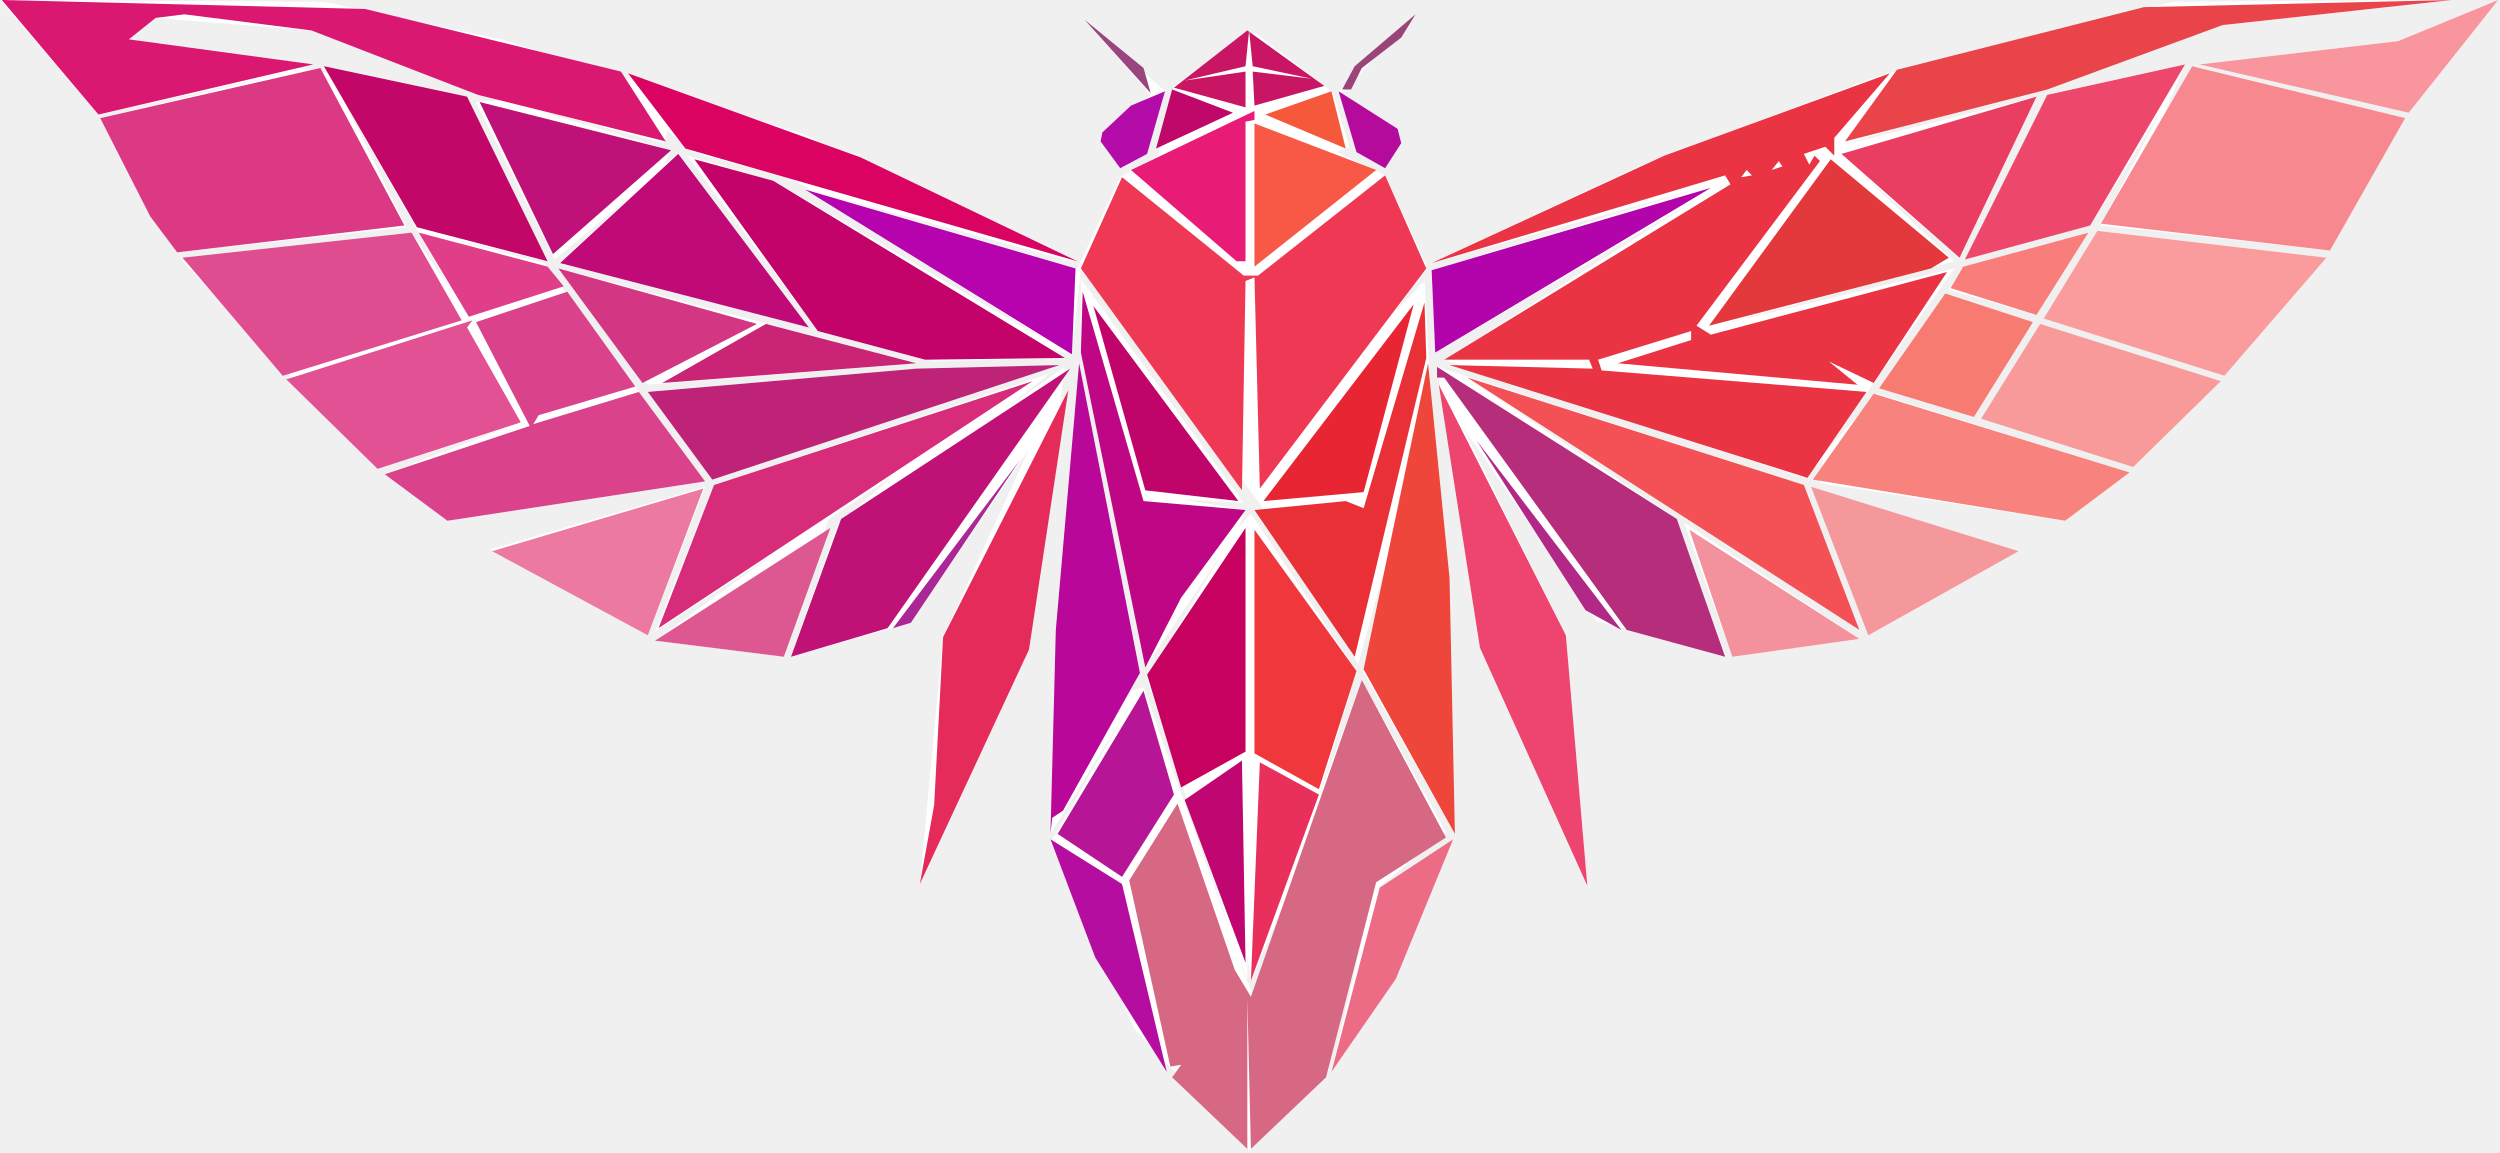
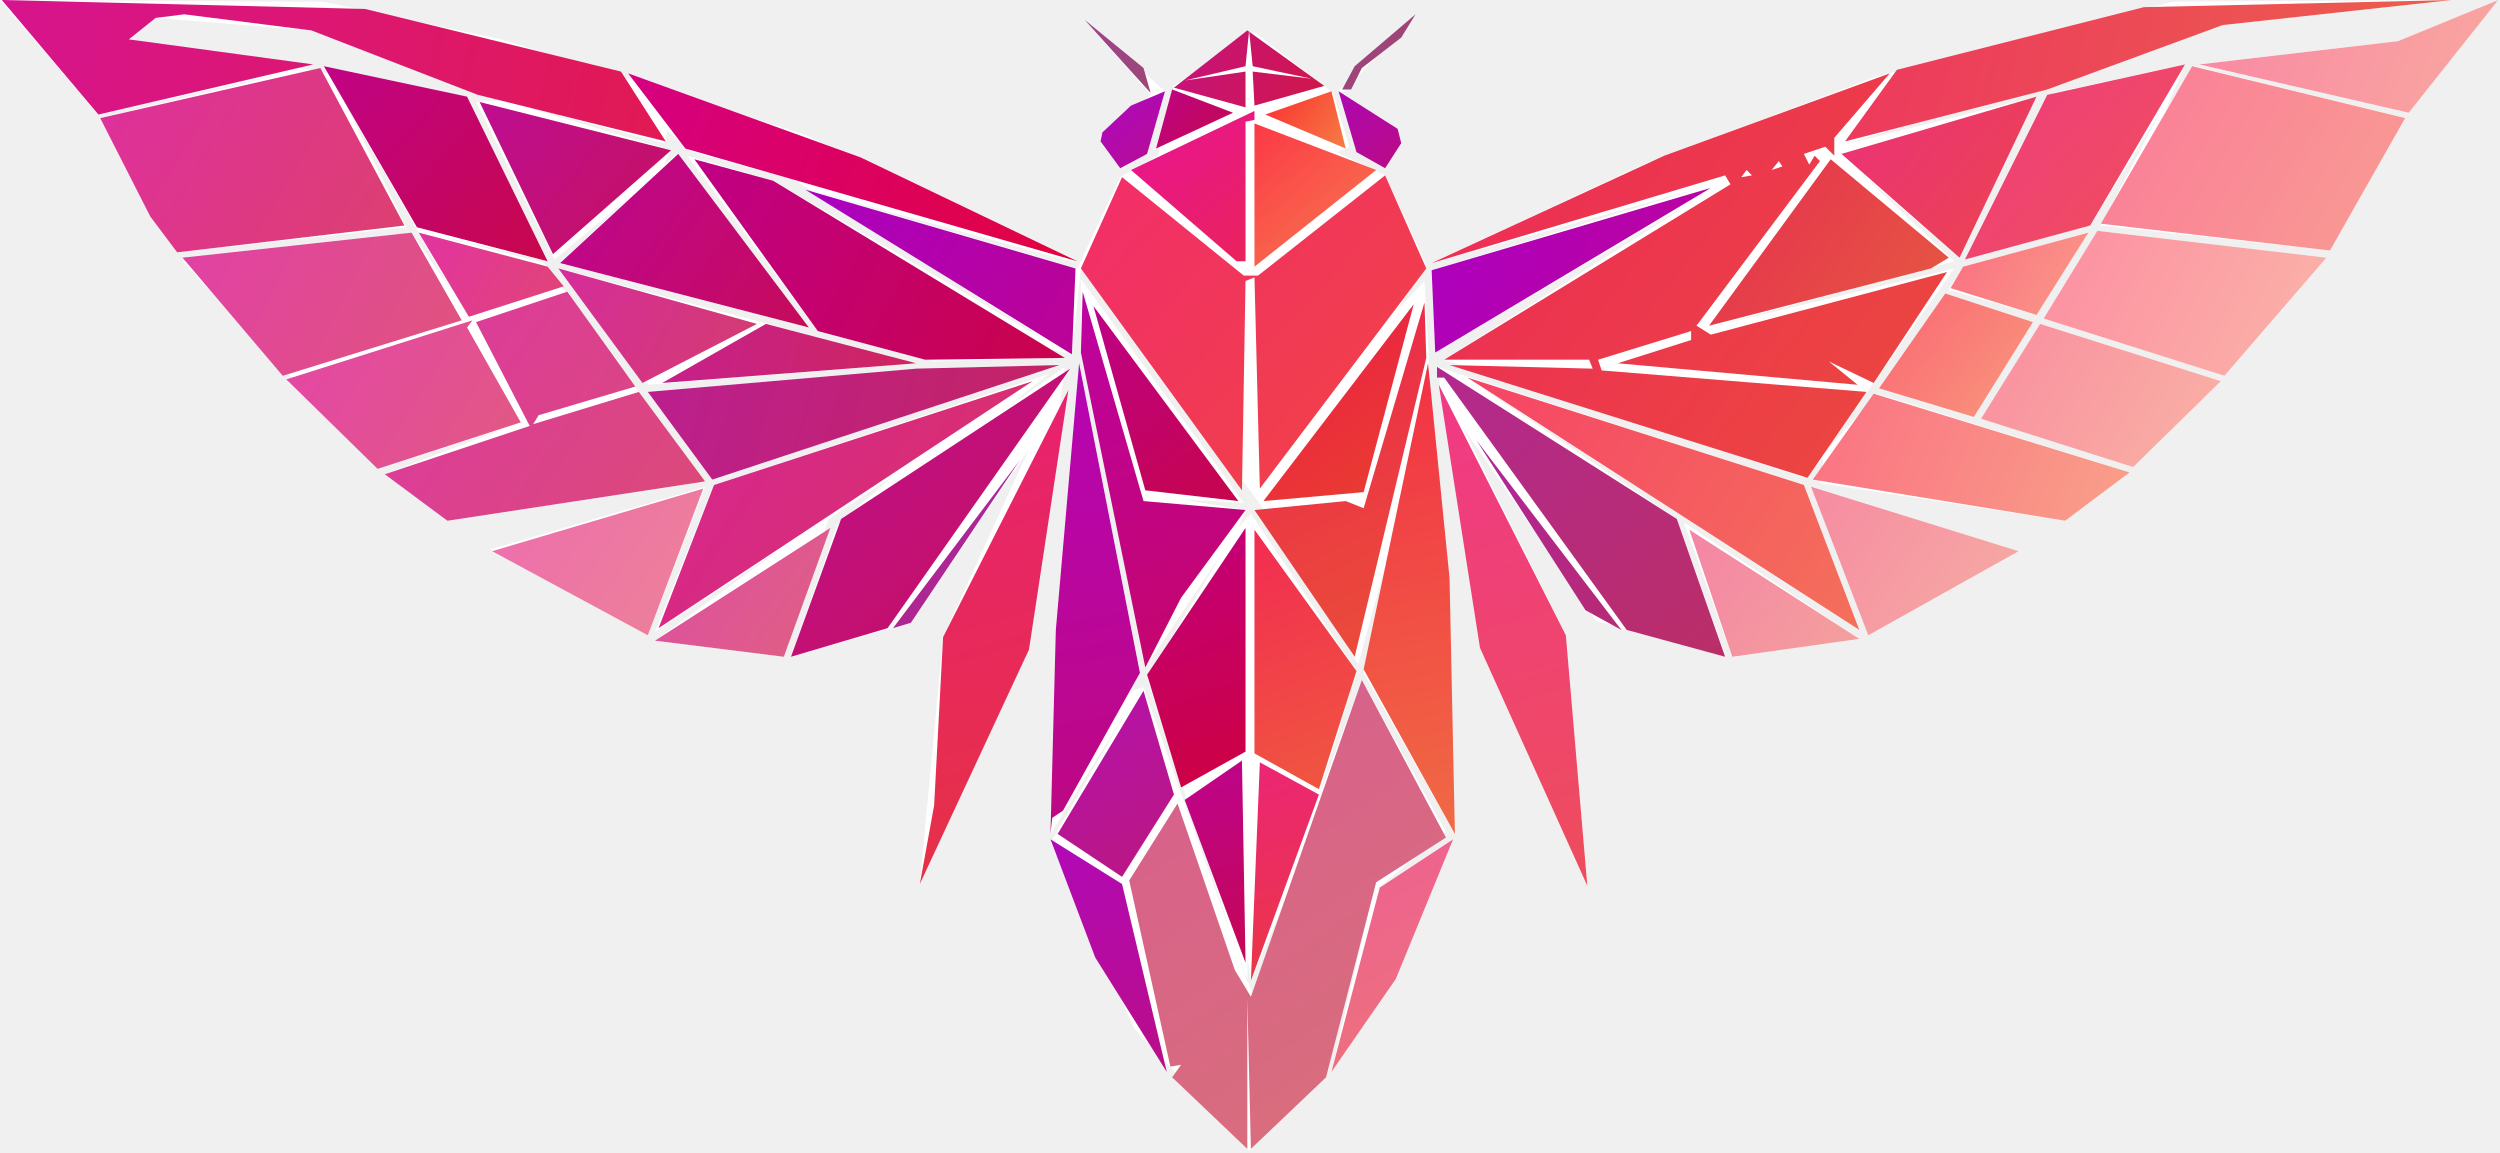
<svg xmlns="http://www.w3.org/2000/svg" viewBox="0 0 1397 644" width="1397" height="644" role="img" aria-hidden="true">
+   <defs>
+     <linearGradient id="fg001" gradientUnits="userSpaceOnUse" x1="0" y1="0" x2="813" y2="466">
+       <stop offset="0" stop-color="#f7f7f7" />
+       <stop offset="1" stop-color="#ffffff" />
+     </linearGradient>
+     <linearGradient id="fg002" gradientUnits="userSpaceOnUse" x1="587" y1="156" x2="812" y2="643">
+       <stop offset="0" stop-color="#f7f7f7" />
+       <stop offset="1" stop-color="#ffffff" />
+     </linearGradient>
+     <linearGradient id="fg003" gradientUnits="userSpaceOnUse" x1="800" y1="0" x2="1370" y2="291">
+       <stop offset="0" stop-color="#f7f7f7" />
+       <stop offset="1" stop-color="#ffffff" />
+     </linearGradient>
+     <linearGradient id="fg004" gradientUnits="userSpaceOnUse" x1="366" y1="205" x2="595" y2="494">
+       <stop offset="0" stop-color="#f7f7f7" />
+       <stop offset="1" stop-color="#ffffff" />
+     </linearGradient>
+     <linearGradient id="fg005" gradientUnits="userSpaceOnUse" x1="803" y1="205" x2="1039" y2="495">
+       <stop offset="0" stop-color="#f7f7f7" />
+       <stop offset="1" stop-color="#ffffff" />
+     </linearGradient>
+     <linearGradient id="fg006" gradientUnits="userSpaceOnUse" x1="1098" y1="36" x2="1344" y2="145">
+       <stop offset="0" stop-color="#f7f7f7" />
+       <stop offset="1" stop-color="#ffffff" />
+     </linearGradient>
+     <linearGradient id="fg007" gradientUnits="userSpaceOnUse" x1="1142" y1="129" x2="1300" y2="210">
+       <stop offset="0" stop-color="#f7f7f7" />
+       <stop offset="1" stop-color="#ffffff" />
+     </linearGradient>
+     <linearGradient id="fg008" gradientUnits="userSpaceOnUse" x1="362" y1="204" x2="592" y2="268">
+       <stop offset="0" stop-color="#f7f7f7" />
+       <stop offset="1" stop-color="#ffffff" />
+     </linearGradient>
+     <linearGradient id="fg009" gradientUnits="userSpaceOnUse" x1="1107" y1="181" x2="1241" y2="261">
+       <stop offset="0" stop-color="#f7f7f7" />
+       <stop offset="1" stop-color="#ffffff" />
+     </linearGradient>
+     <linearGradient id="fg010" gradientUnits="userSpaceOnUse" x1="312" y1="150" x2="512" y2="215">
+       <stop offset="0" stop-color="#f7f7f7" />
+       <stop offset="1" stop-color="#ffffff" />
+     </linearGradient>
+     <linearGradient id="fg011" gradientUnits="userSpaceOnUse" x1="274" y1="272" x2="394" y2="355">
+       <stop offset="0" stop-color="#f7f7f7" />
+       <stop offset="1" stop-color="#ffffff" />
+     </linearGradient>
+     <linearGradient id="fg012" gradientUnits="userSpaceOnUse" x1="1012" y1="272" x2="1128" y2="355">
+       <stop offset="0" stop-color="#f7f7f7" />
+       <stop offset="1" stop-color="#ffffff" />
+     </linearGradient>
+     <linearGradient id="fg013" gradientUnits="userSpaceOnUse" x1="1229" y1="0" x2="1396" y2="63">
+       <stop offset="0" stop-color="#f7f7f7" />
+       <stop offset="1" stop-color="#ffffff" />
+     </linearGradient>
+     <linearGradient id="fg014" gradientUnits="userSpaceOnUse" x1="1050" y1="164" x2="1136" y2="233">
+       <stop offset="0" stop-color="#f7f7f7" />
+       <stop offset="1" stop-color="#ffffff" />
+     </linearGradient>
+     <linearGradient id="fg015" gradientUnits="userSpaceOnUse" x1="941" y1="292" x2="1039" y2="367">
+       <stop offset="0" stop-color="#f7f7f7" />
+       <stop offset="1" stop-color="#ffffff" />
+     </linearGradient>
+     <linearGradient id="fg016" gradientUnits="userSpaceOnUse" x1="1089" y1="130" x2="1167" y2="176">
+       <stop offset="0" stop-color="#f7f7f7" />
+       <stop offset="1" stop-color="#ffffff" />
+     </linearGradient>
+     <linearGradient id="fg017" gradientUnits="userSpaceOnUse" x1="605" y1="10" x2="651" y2="94">
+       <stop offset="0" stop-color="#f7f7f7" />
+       <stop offset="1" stop-color="#ffffff" />
+     </linearGradient>
+     <linearGradient id="fg018" gradientUnits="userSpaceOnUse" x1="748" y1="8" x2="791" y2="94">
+       <stop offset="0" stop-color="#f7f7f7" />
+       <stop offset="1" stop-color="#ffffff" />
+     </linearGradient>
+     <linearGradient id="fg019" gradientUnits="userSpaceOnUse" x1="102" y1="130" x2="258" y2="210">
+       <stop offset="0" stop-color="#e141a5" />
+       <stop offset="1" stop-color="#e0547c" />
+     </linearGradient>
+     <linearGradient id="fg020" gradientUnits="userSpaceOnUse" x1="160" y1="179" x2="291" y2="262">
+       <stop offset="0" stop-color="#e346a8" />
+       <stop offset="1" stop-color="#e25981" />
+     </linearGradient>
+     <linearGradient id="fg021" gradientUnits="userSpaceOnUse" x1="215" y1="163" x2="394" y2="291">
+       <stop offset="0" stop-color="#dc39a2" />
+       <stop offset="1" stop-color="#db4a77" />
+     </linearGradient>
+     <linearGradient id="fg022" gradientUnits="userSpaceOnUse" x1="234" y1="130" x2="315" y2="177">
+       <stop offset="0" stop-color="#e233a1" />
+       <stop offset="1" stop-color="#e14574" />
+     </linearGradient>
+     <linearGradient id="fg023" gradientUnits="userSpaceOnUse" x1="275" y1="273" x2="393" y2="355">
+       <stop offset="0" stop-color="#ed6daf" />
+       <stop offset="1" stop-color="#ed8296" />
+     </linearGradient>
+     <linearGradient id="fg024" gradientUnits="userSpaceOnUse" x1="312" y1="150" x2="423" y2="214">
+       <stop offset="0" stop-color="#d52c9b" />
+       <stop offset="1" stop-color="#d43d6e" />
+     </linearGradient>
+     <linearGradient id="fg025" gradientUnits="userSpaceOnUse" x1="313" y1="86" x2="452" y2="183">
+       <stop offset="0" stop-color="#be0693" />
+       <stop offset="1" stop-color="#c60b5b" />
+     </linearGradient>
+     <linearGradient id="fg026" gradientUnits="userSpaceOnUse" x1="366" y1="295" x2="464" y2="367">
+       <stop offset="0" stop-color="#de4ea4" />
+       <stop offset="1" stop-color="#df6081" />
+     </linearGradient>
+     <linearGradient id="fg027" gradientUnits="userSpaceOnUse" x1="368" y1="213" x2="577" y2="351">
+       <stop offset="0" stop-color="#d72593" />
+       <stop offset="1" stop-color="#d83362" />
+     </linearGradient>
+     <linearGradient id="fg028" gradientUnits="userSpaceOnUse" x1="370" y1="181" x2="512" y2="214">
+       <stop offset="0" stop-color="#c6208e" />
+       <stop offset="1" stop-color="#cf255d" />
+     </linearGradient>
+     <linearGradient id="fg029" gradientUnits="userSpaceOnUse" x1="800" y1="41" x2="1088" y2="267">
+       <stop offset="0" stop-color="#ed285a" />
+       <stop offset="1" stop-color="#eb4a3c" />
+     </linearGradient>
+     <linearGradient id="fg030" gradientUnits="userSpaceOnUse" x1="820" y1="211" x2="1039" y2="352">
+       <stop offset="0" stop-color="#f64466" />
+       <stop offset="1" stop-color="#f4705a" />
+     </linearGradient>
+     <linearGradient id="fg031" gradientUnits="userSpaceOnUse" x1="944" y1="296" x2="1039" y2="367">
+       <stop offset="0" stop-color="#f485a4" />
+       <stop offset="1" stop-color="#f4a19d" />
+     </linearGradient>
+     <linearGradient id="fg032" gradientUnits="userSpaceOnUse" x1="955" y1="89" x2="1089" y2="182">
+       <stop offset="0" stop-color="#e72e50" />
+       <stop offset="1" stop-color="#e55941" />
+     </linearGradient>
+     <linearGradient id="fg033" gradientUnits="userSpaceOnUse" x1="1012" y1="272" x2="1128" y2="355">
+       <stop offset="0" stop-color="#f68ba2" />
+       <stop offset="1" stop-color="#f6ada3" />
+     </linearGradient>
+     <linearGradient id="fg034" gradientUnits="userSpaceOnUse" x1="1013" y1="220" x2="1190" y2="291">
+       <stop offset="0" stop-color="#fa7182" />
+       <stop offset="1" stop-color="#f9a089" />
+     </linearGradient>
+     <linearGradient id="fg035" gradientUnits="userSpaceOnUse" x1="1050" y1="164" x2="1136" y2="233">
+       <stop offset="0" stop-color="#fa6574" />
+       <stop offset="1" stop-color="#f9997c" />
+     </linearGradient>
+     <linearGradient id="fg036" gradientUnits="userSpaceOnUse" x1="1090" y1="130" x2="1167" y2="176">
+       <stop offset="0" stop-color="#fb6e83" />
+       <stop offset="1" stop-color="#f99b86" />
+     </linearGradient>
+     <linearGradient id="fg037" gradientUnits="userSpaceOnUse" x1="1107" y1="181" x2="1241" y2="261">
+       <stop offset="0" stop-color="#f98d9f" />
+       <stop offset="1" stop-color="#f9b3a5" />
+     </linearGradient>
+     <linearGradient id="fg038" gradientUnits="userSpaceOnUse" x1="1142" y1="129" x2="1300" y2="210">
+       <stop offset="0" stop-color="#fc8ea2" />
+       <stop offset="1" stop-color="#fbb5a8" />
+     </linearGradient>
+     <linearGradient id="fg039" gradientUnits="userSpaceOnUse" x1="362" y1="204" x2="592" y2="268">
+       <stop offset="0" stop-color="#bb1f8f" />
+       <stop offset="1" stop-color="#c42461" />
+     </linearGradient>
+     <linearGradient id="fg040" gradientUnits="userSpaceOnUse" x1="388" y1="89" x2="595" y2="201">
+       <stop offset="0" stop-color="#c00086" />
+       <stop offset="1" stop-color="#c9034b" />
+     </linearGradient>
+     <linearGradient id="fg041" gradientUnits="userSpaceOnUse" x1="442" y1="206" x2="598" y2="367">
+       <stop offset="0" stop-color="#be0e90" />
+       <stop offset="1" stop-color="#c6125b" />
+     </linearGradient>
+     <linearGradient id="fg042" gradientUnits="userSpaceOnUse" x1="450" y1="106" x2="601" y2="198">
+       <stop offset="0" stop-color="#aa00c2" />
+       <stop offset="1" stop-color="#bb0394" />
+     </linearGradient>
+     <linearGradient id="fg043" gradientUnits="userSpaceOnUse" x1="499" y1="257" x2="570" y2="351">
+       <stop offset="0" stop-color="#a923a9" />
+       <stop offset="1" stop-color="#b12883" />
+     </linearGradient>
+     <linearGradient id="fg044" gradientUnits="userSpaceOnUse" x1="514" y1="218" x2="597" y2="494">
+       <stop offset="0" stop-color="#e82074" />
+       <stop offset="1" stop-color="#e63242" />
+     </linearGradient>
+     <linearGradient id="fg045" gradientUnits="userSpaceOnUse" x1="587" y1="203" x2="637" y2="466">
+       <stop offset="0" stop-color="#b604b5" />
+       <stop offset="1" stop-color="#be0880" />
+     </linearGradient>
+     <linearGradient id="fg046" gradientUnits="userSpaceOnUse" x1="587" y1="469" x2="652" y2="599">
+       <stop offset="0" stop-color="#b109b8" />
+       <stop offset="1" stop-color="#ba0d87" />
+     </linearGradient>
+     <linearGradient id="fg047" gradientUnits="userSpaceOnUse" x1="591" y1="386" x2="656" y2="490">
+       <stop offset="0" stop-color="#b412af" />
+       <stop offset="1" stop-color="#bb177f" />
+     </linearGradient>
+     <linearGradient id="fg048" gradientUnits="userSpaceOnUse" x1="604" y1="98" x2="797" y2="274">
+       <stop offset="0" stop-color="#f22d6b" />
+       <stop offset="1" stop-color="#f04441" />
+     </linearGradient>
+     <linearGradient id="fg049" gradientUnits="userSpaceOnUse" x1="604" y1="163" x2="696" y2="373">
+       <stop offset="0" stop-color="#bd02a1" />
+       <stop offset="1" stop-color="#c50669" />
+     </linearGradient>
+     <linearGradient id="fg050" gradientUnits="userSpaceOnUse" x1="611" y1="171" x2="692" y2="280">
+       <stop offset="0" stop-color="#be0186" />
+       <stop offset="1" stop-color="#c6054c" />
+     </linearGradient>
+     <linearGradient id="fg051" gradientUnits="userSpaceOnUse" x1="631" y1="380" x2="808" y2="642">
+       <stop offset="0" stop-color="#d75e90" />
+       <stop offset="1" stop-color="#d97078" />
+     </linearGradient>
+     <linearGradient id="fg052" gradientUnits="userSpaceOnUse" x1="641" y1="295" x2="696" y2="440">
+       <stop offset="0" stop-color="#c2007d" />
+       <stop offset="1" stop-color="#cd0140" />
+     </linearGradient>
+     <linearGradient id="fg053" gradientUnits="userSpaceOnUse" x1="662" y1="425" x2="696" y2="538">
+       <stop offset="0" stop-color="#be038d" />
+       <stop offset="1" stop-color="#c50754" />
+     </linearGradient>
+     <linearGradient id="fg054" gradientUnits="userSpaceOnUse" x1="699" y1="426" x2="737" y2="548">
+       <stop offset="0" stop-color="#ec2575" />
+       <stop offset="1" stop-color="#ea3844" />
+     </linearGradient>
+     <linearGradient id="fg055" gradientUnits="userSpaceOnUse" x1="701" y1="169" x2="797" y2="367">
+       <stop offset="0" stop-color="#ec254d" />
+       <stop offset="1" stop-color="#ea4f38" />
+     </linearGradient>
+     <linearGradient id="fg056" gradientUnits="userSpaceOnUse" x1="701" y1="296" x2="758" y2="441">
+       <stop offset="0" stop-color="#f22b52" />
+       <stop offset="1" stop-color="#f0583f" />
+     </linearGradient>
+     <linearGradient id="fg057" gradientUnits="userSpaceOnUse" x1="706" y1="170" x2="790" y2="280">
+       <stop offset="0" stop-color="#eb1b4b" />
+       <stop offset="1" stop-color="#e9402d" />
+     </linearGradient>
+     <linearGradient id="fg058" gradientUnits="userSpaceOnUse" x1="744" y1="469" x2="812" y2="599">
+       <stop offset="0" stop-color="#ee5f94" />
+       <stop offset="1" stop-color="#ed7478" />
+     </linearGradient>
+     <linearGradient id="fg059" gradientUnits="userSpaceOnUse" x1="762" y1="203" x2="813" y2="466">
+       <stop offset="0" stop-color="#f23045" />
+       <stop offset="1" stop-color="#f06a44" />
+     </linearGradient>
+     <linearGradient id="fg060" gradientUnits="userSpaceOnUse" x1="800" y1="105" x2="956" y2="197">
+       <stop offset="0" stop-color="#ac00c4" />
+       <stop offset="1" stop-color="#bd0396" />
+     </linearGradient>
+     <linearGradient id="fg061" gradientUnits="userSpaceOnUse" x1="803" y1="205" x2="964" y2="367">
+       <stop offset="0" stop-color="#b2298f" />
+       <stop offset="1" stop-color="#ba2e67" />
+     </linearGradient>
+     <linearGradient id="fg062" gradientUnits="userSpaceOnUse" x1="804" y1="215" x2="887" y2="495">
+       <stop offset="0" stop-color="#f03986" />
+       <stop offset="1" stop-color="#ee4d5c" />
+     </linearGradient>
+     <linearGradient id="fg063" gradientUnits="userSpaceOnUse" x1="825" y1="246" x2="906" y2="352">
+       <stop offset="0" stop-color="#af259b" />
+       <stop offset="1" stop-color="#b72a73" />
+     </linearGradient>
+     <linearGradient id="fg064" gradientUnits="userSpaceOnUse" x1="1" y1="0" x2="372" y2="79">
+       <stop offset="0" stop-color="#d7148e" />
+       <stop offset="1" stop-color="#e11953" />
+     </linearGradient>
+     <linearGradient id="fg065" gradientUnits="userSpaceOnUse" x1="56" y1="38" x2="226" y2="141">
+       <stop offset="0" stop-color="#de2f9e" />
+       <stop offset="1" stop-color="#dd406f" />
+     </linearGradient>
+     <linearGradient id="fg066" gradientUnits="userSpaceOnUse" x1="181" y1="37" x2="306" y2="146">
+       <stop offset="0" stop-color="#c00385" />
+       <stop offset="1" stop-color="#c8074c" />
+     </linearGradient>
+     <linearGradient id="fg067" gradientUnits="userSpaceOnUse" x1="268" y1="57" x2="375" y2="142">
+       <stop offset="0" stop-color="#be0d92" />
+       <stop offset="1" stop-color="#c6125d" />
+     </linearGradient>
+     <linearGradient id="fg068" gradientUnits="userSpaceOnUse" x1="351" y1="41" x2="602" y2="146">
+       <stop offset="0" stop-color="#d60081" />
+       <stop offset="1" stop-color="#e1033f" />
+     </linearGradient>
+     <linearGradient id="fg069" gradientUnits="userSpaceOnUse" x1="606" y1="11" x2="643" y2="52">
+       <stop offset="0" stop-color="#9a438e" />
+       <stop offset="1" stop-color="#9e4775" />
+     </linearGradient>
+     <linearGradient id="fg070" gradientUnits="userSpaceOnUse" x1="615" y1="51" x2="651" y2="94">
+       <stop offset="0" stop-color="#ac09c0" />
+       <stop offset="1" stop-color="#b80c92" />
+     </linearGradient>
+     <linearGradient id="fg071" gradientUnits="userSpaceOnUse" x1="632" y1="62" x2="701" y2="146">
+       <stop offset="0" stop-color="#e91396" />
+       <stop offset="1" stop-color="#e9235a" />
+     </linearGradient>
+     <linearGradient id="fg072" gradientUnits="userSpaceOnUse" x1="646" y1="50" x2="689" y2="83">
+       <stop offset="0" stop-color="#bd0485" />
+       <stop offset="1" stop-color="#c5084d" />
+     </linearGradient>
+     <linearGradient id="fg073" gradientUnits="userSpaceOnUse" x1="656" y1="17" x2="740" y2="60">
+       <stop offset="0" stop-color="#c6127f" />
+       <stop offset="1" stop-color="#cf1748" />
+     </linearGradient>
+     <linearGradient id="fg074" gradientUnits="userSpaceOnUse" x1="701" y1="69" x2="769" y2="149">
+       <stop offset="0" stop-color="#fb3946" />
+       <stop offset="1" stop-color="#f87c4f" />
+     </linearGradient>
+     <linearGradient id="fg075" gradientUnits="userSpaceOnUse" x1="707" y1="51" x2="752" y2="83">
+       <stop offset="0" stop-color="#fa2e31" />
+       <stop offset="1" stop-color="#f67d44" />
+     </linearGradient>
+     <linearGradient id="fg076" gradientUnits="userSpaceOnUse" x1="748" y1="51" x2="783" y2="94">
+       <stop offset="0" stop-color="#ad07b2" />
+       <stop offset="1" stop-color="#ba0b84" />
+     </linearGradient>
+     <linearGradient id="fg077" gradientUnits="userSpaceOnUse" x1="750" y1="8" x2="791" y2="50">
+       <stop offset="0" stop-color="#9b4286" />
+       <stop offset="1" stop-color="#9f476c" />
+     </linearGradient>
+     <linearGradient id="fg078" gradientUnits="userSpaceOnUse" x1="1029" y1="54" x2="1138" y2="144">
+       <stop offset="0" stop-color="#ec3179" />
+       <stop offset="1" stop-color="#ea454d" />
+     </linearGradient>
+     <linearGradient id="fg079" gradientUnits="userSpaceOnUse" x1="1031" y1="0" x2="1370" y2="79">
+       <stop offset="0" stop-color="#ed385e" />
+       <stop offset="1" stop-color="#eb604c" />
+     </linearGradient>
+     <linearGradient id="fg080" gradientUnits="userSpaceOnUse" x1="1098" y1="36" x2="1221" y2="145">
+       <stop offset="0" stop-color="#f03c80" />
+       <stop offset="1" stop-color="#ee5058" />
+     </linearGradient>
+     <linearGradient id="fg081" gradientUnits="userSpaceOnUse" x1="1174" y1="37" x2="1344" y2="140">
+       <stop offset="0" stop-color="#fa7b98" />
+       <stop offset="1" stop-color="#f99d93" />
+     </linearGradient>
+     <linearGradient id="fg082" gradientUnits="userSpaceOnUse" x1="1229" y1="0" x2="1396" y2="63">
+       <stop offset="0" stop-color="#f988a4" />
+       <stop offset="1" stop-color="#f9a8a0" />
+     </linearGradient>
+   </defs>
  <path id="seam-base-01" d="M0 0 L55 64 L168 39 L56 66 L99 141 L227 127 L192 56 L252 162 L230 130 L102 146 L211 262 L286 238 L215 265 L250 291 L394 269 L304 147 L238 130 L306 146 L261 54 L72 22 L87 10 L174 17 L279 56 L266 57 L310 145 L352 110 L313 147 L452 183 L379 86 L371 92 L375 84 L281 56 L371 80 L373 73 L387 85 L443 100 L589 193 L432 101 L384 87 L457 185 L522 202 L595 200 L586 195 L599 198 L604 150 L703 280 L759 371 L773 320 L762 376 L813 466 L796 157 L780 174 L797 148 L774 98 L747 85 L754 82 L745 52 L701 18 L656 48 L647 87 L626 99 L602 150 L448 105 L602 147 L449 75 L280 22 L181 1 Z" fill="#ffffff" fill-rule="evenodd" />
  <path id="seam-base-02" d="M604 156 L604 197 L640 373 L685 306 L641 379 L697 549 L697 534 L699 548 L725 487 L700 556 L639 384 L632 386 L637 375 L603 203 L587 466 L631 395 L587 471 L634 575 L698 643 L741 602 L767 499 L744 599 L780 547 L812 469 L768 498 L808 465 L761 380 L736 448 L758 375 L699 287 L692 295 L696 285 L660 279 L695 281 Z" fill="#ffffff" fill-rule="evenodd" />
  <path id="seam-base-03" d="M1370 0 L1214 1 L1048 43 L918 92 L800 147 L954 104 L800 151 L802 197 L952 109 L807 201 L1008 267 L1019 256 L1017 270 L1154 291 L1190 264 L1049 220 L1018 255 L1092 150 L959 182 L1092 146 L1039 96 L1095 144 L1138 54 L1030 81 L1242 14 Z" fill="#ffffff" fill-rule="evenodd" />
  <path id="seam-base-04" d="M595 205 L561 229 L586 209 L399 271 L366 353 L436 307 L366 358 L438 367 L463 290 L499 266 L468 293 L442 367 L509 348 L575 251 L527 356 L514 494 L575 363 Z" fill="#ffffff" fill-rule="evenodd" />
  <path id="seam-base-05" d="M803 205 L827 362 L887 495 L875 355 L817 238 L892 347 L964 366 L937 290 L821 212 L1039 352 L1008 271 Z" fill="#ffffff" fill-rule="evenodd" />
  <path id="seam-base-06" d="M1344 66 L1226 37 L1210 62 L1221 36 L1147 52 L1098 145 L1168 126 L1208 61 L1174 126 L1302 140 Z" fill="#ffffff" fill-rule="evenodd" />
  <path id="seam-base-07" d="M1142 178 L1243 210 L1300 144 L1172 129 Z" fill="#ffffff" fill-rule="evenodd" />
  <path id="seam-base-08" d="M592 204 L362 219 L398 268 Z" fill="#ffffff" fill-rule="evenodd" />
  <path id="seam-base-09" d="M1107 234 L1192 261 L1241 213 L1140 181 Z" fill="#ffffff" fill-rule="evenodd" />
  <path id="seam-base-10" d="M312 150 L362 215 L512 203 Z" fill="#ffffff" fill-rule="evenodd" />
  <path id="seam-base-11" d="M394 272 L274 307 L362 355 Z" fill="#ffffff" fill-rule="evenodd" />
  <path id="seam-base-12" d="M1012 272 L1044 355 L1128 308 Z" fill="#ffffff" fill-rule="evenodd" />
  <path id="seam-base-13" d="M1396 0 L1340 23 L1229 36 L1346 63 Z" fill="#ffffff" fill-rule="evenodd" />
  <path id="seam-base-14" d="M1087 164 L1050 217 L1103 233 L1136 180 Z" fill="#ffffff" fill-rule="evenodd" />
  <path id="seam-base-15" d="M941 292 L968 367 L1039 357 Z" fill="#ffffff" fill-rule="evenodd" />
  <path id="seam-base-16" d="M1167 130 L1097 149 L1089 162 L1138 176 Z" fill="#ffffff" fill-rule="evenodd" />
  <path id="seam-base-17" d="M605 10 L643 53 L615 76 L627 94 L641 86 L651 51 Z" fill="#ffffff" fill-rule="evenodd" />
  <path id="seam-base-18" d="M791 8 L748 51 L758 85 L774 94 L781 72 L750 52 Z" fill="#ffffff" fill-rule="evenodd" />
  <g id="wings-left">
-     <path id="wings-left-01" d="M258 179 L230 130 L102 144 L158 210 Z" fill="#df4c8f" fill-rule="evenodd" />
-     <path id="wings-left-02" d="M291 236 L261 183 L264 179 L160 212 L211 262 Z" fill="#e15193" fill-rule="evenodd" />
-     <path id="wings-left-03" d="M394 269 L357 219 L298 237 L301 232 L355 216 L317 163 L266 180 L296 238 L215 265 L250 291 Z" fill="#da438b" fill-rule="evenodd" />
-     <path id="wings-left-04" d="M234 130 L262 177 L315 160 L306 149 Z" fill="#e03e89" fill-rule="evenodd" />
-     <path id="wings-left-05" d="M393 273 L275 308 L362 355 Z" fill="#ec79a1" fill-rule="evenodd" />
-     <path id="wings-left-06" d="M312 150 L359 214 L423 181 Z" fill="#d33683" fill-rule="evenodd" />
-     <path id="wings-left-07" d="M313 147 L452 183 L379 86 Z" fill="#c00a77" fill-rule="evenodd" />
-     <path id="wings-left-08" d="M464 295 L366 358 L438 367 Z" fill="#dd5891" fill-rule="evenodd" />
-     <path id="wings-left-09" d="M577 213 L399 271 L368 351 Z" fill="#d72c7a" fill-rule="evenodd" />
-     <path id="wings-left-10" d="M370 214 L512 203 L428 181 Z" fill="#c92476" fill-rule="evenodd" />
+     <path id="wings-left-01" d="M258 179 L230 130 L102 144 L158 210 Z" fill="url(#fg019)" fill-rule="evenodd" />
+     <path id="wings-left-02" d="M291 236 L261 183 L264 179 L160 212 L211 262 Z" fill="url(#fg020)" fill-rule="evenodd" />
+     <path id="wings-left-03" d="M394 269 L357 219 L298 237 L301 232 L355 216 L317 163 L266 180 L296 238 L215 265 L250 291 Z" fill="url(#fg021)" fill-rule="evenodd" />
+     <path id="wings-left-04" d="M234 130 L262 177 L315 160 L306 149 Z" fill="url(#fg022)" fill-rule="evenodd" />
+     <path id="wings-left-05" d="M393 273 L275 308 L362 355 Z" fill="url(#fg023)" fill-rule="evenodd" />
+     <path id="wings-left-06" d="M312 150 L359 214 L423 181 Z" fill="url(#fg024)" fill-rule="evenodd" />
+     <path id="wings-left-07" d="M313 147 L452 183 L379 86 Z" fill="url(#fg025)" fill-rule="evenodd" />
+     <path id="wings-left-08" d="M464 295 L366 358 L438 367 Z" fill="url(#fg026)" fill-rule="evenodd" />
+     <path id="wings-left-09" d="M577 213 L399 271 L368 351 Z" fill="url(#fg027)" fill-rule="evenodd" />
+     <path id="wings-left-10" d="M370 214 L512 203 L428 181 Z" fill="url(#fg028)" fill-rule="evenodd" />
  </g>
  <g id="wings-right">
-     <path id="wings-right-01" d="M1056 41 L930 87 L800 147 L964 98 L967 103 L807 201 L888 201 L890 206 L810 204 L1010 267 L1043 219 L895 207 L893 201 L945 185 L945 190 L904 203 L1038 215 L1022 202 L1047 214 L1088 152 L956 187 L948 182 L1017 90 L1014 87 L1011 92 L1008 86 L1020 82 L1025 87 L1025 77 Z M973 99 L976 95 L979 98 Z M994 90 L996 93 L990 95 Z" fill="#ea3444" fill-rule="evenodd" />
-     <path id="wings-right-02" d="M820 211 L1039 352 L1008 271 Z" fill="#f35155" fill-rule="evenodd" />
-     <path id="wings-right-03" d="M944 296 L968 367 L1039 357 Z" fill="#f3929d" fill-rule="evenodd" />
-     <path id="wings-right-04" d="M1089 144 L1023 89 L955 182 L1079 150 Z" fill="#e4393c" fill-rule="evenodd" />
-     <path id="wings-right-05" d="M1012 272 L1044 355 L1128 308 Z" fill="#f5989c" fill-rule="evenodd" />
-     <path id="wings-right-06" d="M1013 268 L1154 291 L1190 264 L1047 220 Z" fill="#f8837e" fill-rule="evenodd" />
-     <path id="wings-right-07" d="M1087 164 L1050 217 L1103 233 L1136 180 Z" fill="#f87b72" fill-rule="evenodd" />
-     <path id="wings-right-08" d="M1167 130 L1097 149 L1090 161 L1138 176 Z" fill="#f97d7b" fill-rule="evenodd" />
-     <path id="wings-right-09" d="M1107 234 L1192 261 L1241 213 L1140 181 Z" fill="#f89a9a" fill-rule="evenodd" />
-     <path id="wings-right-10" d="M1142 178 L1243 210 L1300 144 L1172 129 Z" fill="#fa9c9d" fill-rule="evenodd" />
+     <path id="wings-right-01" d="M1056 41 L930 87 L800 147 L964 98 L967 103 L807 201 L888 201 L890 206 L810 204 L1010 267 L1043 219 L895 207 L893 201 L945 185 L945 190 L904 203 L1038 215 L1022 202 L1047 214 L1088 152 L956 187 L948 182 L1017 90 L1014 87 L1011 92 L1008 86 L1020 82 L1025 87 L1025 77 Z M973 99 L976 95 L979 98 Z M994 90 L996 93 L990 95 Z" fill="url(#fg029)" fill-rule="evenodd" />
+     <path id="wings-right-02" d="M820 211 L1039 352 L1008 271 Z" fill="url(#fg030)" fill-rule="evenodd" />
+     <path id="wings-right-03" d="M944 296 L968 367 L1039 357 Z" fill="url(#fg031)" fill-rule="evenodd" />
+     <path id="wings-right-04" d="M1089 144 L1023 89 L955 182 L1079 150 Z" fill="url(#fg032)" fill-rule="evenodd" />
+     <path id="wings-right-05" d="M1012 272 L1044 355 L1128 308 Z" fill="url(#fg033)" fill-rule="evenodd" />
+     <path id="wings-right-06" d="M1013 268 L1154 291 L1190 264 L1047 220 Z" fill="url(#fg034)" fill-rule="evenodd" />
+     <path id="wings-right-07" d="M1087 164 L1050 217 L1103 233 L1136 180 Z" fill="url(#fg035)" fill-rule="evenodd" />
+     <path id="wings-right-08" d="M1167 130 L1097 149 L1090 161 L1138 176 Z" fill="url(#fg036)" fill-rule="evenodd" />
+     <path id="wings-right-09" d="M1107 234 L1192 261 L1241 213 L1140 181 Z" fill="url(#fg037)" fill-rule="evenodd" />
+     <path id="wings-right-10" d="M1142 178 L1243 210 L1300 144 L1172 129 Z" fill="url(#fg038)" fill-rule="evenodd" />
  </g>
  <g id="body">
-     <path id="body-01" d="M592 204 L512 206 L362 219 L398 268 Z" fill="#be2378" fill-rule="evenodd" />
-     <path id="body-02" d="M388 89 L457 185 L517 201 L595 200 L432 101 Z" fill="#c30369" fill-rule="evenodd" />
-     <path id="body-03" d="M598 206 L470 290 L442 367 L496 351 Z" fill="#c01276" fill-rule="evenodd" />
-     <path id="body-04" d="M450 106 L599 198 L601 150 Z" fill="#b603ae" fill-rule="evenodd" />
-     <path id="body-05" d="M570 257 L499 351 L509 348 Z" fill="#ac2796" fill-rule="evenodd" />
-     <path id="body-06" d="M597 218 L527 356 L522 450 L514 494 L575 363 Z" fill="#e52b5a" fill-rule="evenodd" />
-     <path id="body-07" d="M603 203 L590 352 L587 466 L588 457 L594 453 L637 376 Z" fill="#b80799" fill-rule="evenodd" />
-     <path id="body-08" d="M587 469 L612 535 L652 599 L627 494 Z" fill="#b50d9f" fill-rule="evenodd" />
-     <path id="body-09" d="M639 386 L591 466 L627 490 L656 444 Z" fill="#b61696" fill-rule="evenodd" />
-     <path id="body-10" d="M774 98 L703 154 L695 154 L627 99 L604 150 L694 274 L696 157 L701 155 L704 273 L797 150 Z" fill="#ef3954" fill-rule="evenodd" />
-     <path id="body-11" d="M605 163 L604 197 L640 373 L660 334 L696 285 L639 280 Z" fill="#bf0685" fill-rule="evenodd" />
-     <path id="body-12" d="M611 171 L640 274 L692 280 Z" fill="#c00469" fill-rule="evenodd" />
-     <path id="body-13" d="M761 380 L699 557 L690 542 L658 449 L631 492 L654 596 L660 595 L655 602 L697 642 L697 558 L699 642 L741 602 L769 493 L808 468 Z" fill="#d76883" fill-rule="evenodd" />
-     <path id="body-14" d="M696 295 L641 377 L660 440 L696 420 Z" fill="#c7015f" fill-rule="evenodd" />
-     <path id="body-15" d="M694 425 L662 447 L696 538 Z" fill="#c00771" fill-rule="evenodd" />
-     <path id="body-16" d="M704 426 L699 548 L737 444 Z" fill="#e9305c" fill-rule="evenodd" />
-     <path id="body-17" d="M796 169 L762 284 L752 280 L701 285 L757 367 L797 200 Z" fill="#e93037" fill-rule="evenodd" />
-     <path id="body-18" d="M701 296 L701 421 L737 441 L758 375 Z" fill="#ef373c" fill-rule="evenodd" />
-     <path id="body-19" d="M790 170 L706 280 L762 275 Z" fill="#e82633" fill-rule="evenodd" />
-     <path id="body-20" d="M812 469 L771 496 L744 599 L780 547 Z" fill="#ec6b85" fill-rule="evenodd" />
-     <path id="body-21" d="M798 203 L762 374 L813 466 L810 323 Z" fill="#ef463c" fill-rule="evenodd" />
-     <path id="body-22" d="M956 105 L800 151 L802 197 Z" fill="#b303ab" fill-rule="evenodd" />
-     <path id="body-23" d="M803 205 L803 211 L807 211 L909 352 L964 367 L937 290 Z" fill="#b52d7b" fill-rule="evenodd" />
-     <path id="body-24" d="M804 215 L827 362 L887 495 L875 355 Z" fill="#ed4570" fill-rule="evenodd" />
-     <path id="body-25" d="M825 246 L886 341 L906 352 Z" fill="#b22887" fill-rule="evenodd" />
+     <path id="body-01" d="M592 204 L512 206 L362 219 L398 268 Z" fill="url(#fg039)" fill-rule="evenodd" />
+     <path id="body-02" d="M388 89 L457 185 L517 201 L595 200 L432 101 Z" fill="url(#fg040)" fill-rule="evenodd" />
+     <path id="body-03" d="M598 206 L470 290 L442 367 L496 351 Z" fill="url(#fg041)" fill-rule="evenodd" />
+     <path id="body-04" d="M450 106 L599 198 L601 150 Z" fill="url(#fg042)" fill-rule="evenodd" />
+     <path id="body-05" d="M570 257 L499 351 L509 348 Z" fill="url(#fg043)" fill-rule="evenodd" />
+     <path id="body-06" d="M597 218 L527 356 L522 450 L514 494 L575 363 Z" fill="url(#fg044)" fill-rule="evenodd" />
+     <path id="body-07" d="M603 203 L590 352 L587 466 L588 457 L594 453 L637 376 Z" fill="url(#fg045)" fill-rule="evenodd" />
+     <path id="body-08" d="M587 469 L612 535 L652 599 L627 494 Z" fill="url(#fg046)" fill-rule="evenodd" />
+     <path id="body-09" d="M639 386 L591 466 L627 490 L656 444 Z" fill="url(#fg047)" fill-rule="evenodd" />
+     <path id="body-10" d="M774 98 L703 154 L695 154 L627 99 L604 150 L694 274 L696 157 L701 155 L704 273 L797 150 Z" fill="url(#fg048)" fill-rule="evenodd" />
+     <path id="body-11" d="M605 163 L604 197 L640 373 L660 334 L696 285 L639 280 Z" fill="url(#fg049)" fill-rule="evenodd" />
+     <path id="body-12" d="M611 171 L640 274 L692 280 Z" fill="url(#fg050)" fill-rule="evenodd" />
+     <path id="body-13" d="M761 380 L699 557 L690 542 L658 449 L631 492 L654 596 L660 595 L655 602 L697 642 L697 558 L699 642 L741 602 L769 493 L808 468 Z" fill="url(#fg051)" fill-rule="evenodd" />
+     <path id="body-14" d="M696 295 L641 377 L660 440 L696 420 Z" fill="url(#fg052)" fill-rule="evenodd" />
+     <path id="body-15" d="M694 425 L662 447 L696 538 Z" fill="url(#fg053)" fill-rule="evenodd" />
+     <path id="body-16" d="M704 426 L699 548 L737 444 Z" fill="url(#fg054)" fill-rule="evenodd" />
+     <path id="body-17" d="M796 169 L762 284 L752 280 L701 285 L757 367 L797 200 Z" fill="url(#fg055)" fill-rule="evenodd" />
+     <path id="body-18" d="M701 296 L701 421 L737 441 L758 375 Z" fill="url(#fg056)" fill-rule="evenodd" />
+     <path id="body-19" d="M790 170 L706 280 L762 275 Z" fill="url(#fg057)" fill-rule="evenodd" />
+     <path id="body-20" d="M812 469 L771 496 L744 599 L780 547 Z" fill="url(#fg058)" fill-rule="evenodd" />
+     <path id="body-21" d="M798 203 L762 374 L813 466 L810 323 Z" fill="url(#fg059)" fill-rule="evenodd" />
+     <path id="body-22" d="M956 105 L800 151 L802 197 Z" fill="url(#fg060)" fill-rule="evenodd" />
+     <path id="body-23" d="M803 205 L803 211 L807 211 L909 352 L964 367 L937 290 Z" fill="url(#fg061)" fill-rule="evenodd" />
+     <path id="body-24" d="M804 215 L827 362 L887 495 L875 355 Z" fill="url(#fg062)" fill-rule="evenodd" />
+     <path id="body-25" d="M825 246 L886 341 L906 352 Z" fill="url(#fg063)" fill-rule="evenodd" />
  </g>
  <g id="antennae">
-     <path id="antennae-01" d="M1 0 L55 64 L175 36 L72 22 L87 10 L103 8 L174 17 L267 53 L372 79 L347 40 L204 5 Z" fill="#da1871" fill-rule="evenodd" />
-     <path id="antennae-02" d="M179 38 L56 66 L84 121 L99 141 L226 126 Z" fill="#dc3985" fill-rule="evenodd" />
-     <path id="antennae-03" d="M181 37 L233 127 L306 146 L261 54 Z" fill="#c20769" fill-rule="evenodd" />
-     <path id="antennae-04" d="M268 57 L309 142 L375 84 Z" fill="#c01178" fill-rule="evenodd" />
-     <path id="antennae-05" d="M351 41 L383 83 L602 146 L481 88 Z" fill="#da0361" fill-rule="evenodd" />
-     <path id="antennae-06" d="M606 11 L643 52 L639 38 Z" fill="#994580" fill-rule="evenodd" />
-     <path id="antennae-07" d="M651 51 L632 59 L616 74 L615 79 L626 94 L641 86 Z" fill="#b30ca9" fill-rule="evenodd" />
-     <path id="antennae-08" d="M701 62 L632 95 L691 146 L696 146 L696 68 L701 67 Z" fill="#e81c77" fill-rule="evenodd" />
-     <path id="antennae-09" d="M646 83 L689 63 L655 50 Z" fill="#bf0869" fill-rule="evenodd" />
-     <path id="antennae-10" d="M656 49 L696 60 L696 40 L662 45 L696 37 L698 17 L700 37 L733 44 L700 40 L701 59 L740 48 L697 17 Z" fill="#c91664" fill-rule="evenodd" />
-     <path id="antennae-11" d="M769 95 L701 69 L701 149 Z" fill="#f85846" fill-rule="evenodd" />
-     <path id="antennae-12" d="M752 83 L744 51 L707 64 Z" fill="#f6583b" fill-rule="evenodd" />
-     <path id="antennae-13" d="M748 51 L758 85 L774 94 L783 80 L781 72 Z" fill="#b40b9d" fill-rule="evenodd" />
-     <path id="antennae-14" d="M791 8 L757 37 L750 50 L755 50 L761 38 L783 21 Z" fill="#9a4578" fill-rule="evenodd" />
-     <path id="antennae-15" d="M1138 54 L1029 86 L1095 144 Z" fill="#e93d62" fill-rule="evenodd" />
-     <path id="antennae-16" d="M1370 0 L1198 4 L1060 39 L1031 79 L1144 50 L1242 14 Z" fill="#ea444b" fill-rule="evenodd" />
-     <path id="antennae-17" d="M1221 36 L1144 53 L1098 145 L1168 126 Z" fill="#ed486b" fill-rule="evenodd" />
-     <path id="antennae-18" d="M1174 125 L1302 140 L1344 66 L1225 37 Z" fill="#f8888f" fill-rule="evenodd" />
-     <path id="antennae-19" d="M1396 0 L1340 23 L1229 36 L1346 63 Z" fill="#f8959d" fill-rule="evenodd" />
+     <path id="antennae-01" d="M1 0 L55 64 L175 36 L72 22 L87 10 L103 8 L174 17 L267 53 L372 79 L347 40 L204 5 Z" fill="url(#fg064)" fill-rule="evenodd" />
+     <path id="antennae-02" d="M179 38 L56 66 L84 121 L99 141 L226 126 Z" fill="url(#fg065)" fill-rule="evenodd" />
+     <path id="antennae-03" d="M181 37 L233 127 L306 146 L261 54 Z" fill="url(#fg066)" fill-rule="evenodd" />
+     <path id="antennae-04" d="M268 57 L309 142 L375 84 Z" fill="url(#fg067)" fill-rule="evenodd" />
+     <path id="antennae-05" d="M351 41 L383 83 L602 146 L481 88 Z" fill="url(#fg068)" fill-rule="evenodd" />
+     <path id="antennae-06" d="M606 11 L643 52 L639 38 Z" fill="url(#fg069)" fill-rule="evenodd" />
+     <path id="antennae-07" d="M651 51 L632 59 L616 74 L615 79 L626 94 L641 86 Z" fill="url(#fg070)" fill-rule="evenodd" />
+     <path id="antennae-08" d="M701 62 L632 95 L691 146 L696 146 L696 68 L701 67 Z" fill="url(#fg071)" fill-rule="evenodd" />
+     <path id="antennae-09" d="M646 83 L689 63 L655 50 Z" fill="url(#fg072)" fill-rule="evenodd" />
+     <path id="antennae-10" d="M656 49 L696 60 L696 40 L662 45 L696 37 L698 17 L700 37 L733 44 L700 40 L701 59 L740 48 L697 17 Z" fill="url(#fg073)" fill-rule="evenodd" />
+     <path id="antennae-11" d="M769 95 L701 69 L701 149 Z" fill="url(#fg074)" fill-rule="evenodd" />
+     <path id="antennae-12" d="M752 83 L744 51 L707 64 Z" fill="url(#fg075)" fill-rule="evenodd" />
+     <path id="antennae-13" d="M748 51 L758 85 L774 94 L783 80 L781 72 Z" fill="url(#fg076)" fill-rule="evenodd" />
+     <path id="antennae-14" d="M791 8 L757 37 L750 50 L755 50 L761 38 L783 21 Z" fill="url(#fg077)" fill-rule="evenodd" />
+     <path id="antennae-15" d="M1138 54 L1029 86 L1095 144 Z" fill="url(#fg078)" fill-rule="evenodd" />
+     <path id="antennae-16" d="M1370 0 L1198 4 L1060 39 L1031 79 L1144 50 L1242 14 Z" fill="url(#fg079)" fill-rule="evenodd" />
+     <path id="antennae-17" d="M1221 36 L1144 53 L1098 145 L1168 126 Z" fill="url(#fg080)" fill-rule="evenodd" />
+     <path id="antennae-18" d="M1174 125 L1302 140 L1344 66 L1225 37 Z" fill="url(#fg081)" fill-rule="evenodd" />
+     <path id="antennae-19" d="M1396 0 L1340 23 L1229 36 L1346 63 Z" fill="url(#fg082)" fill-rule="evenodd" />
  </g>
</svg>
